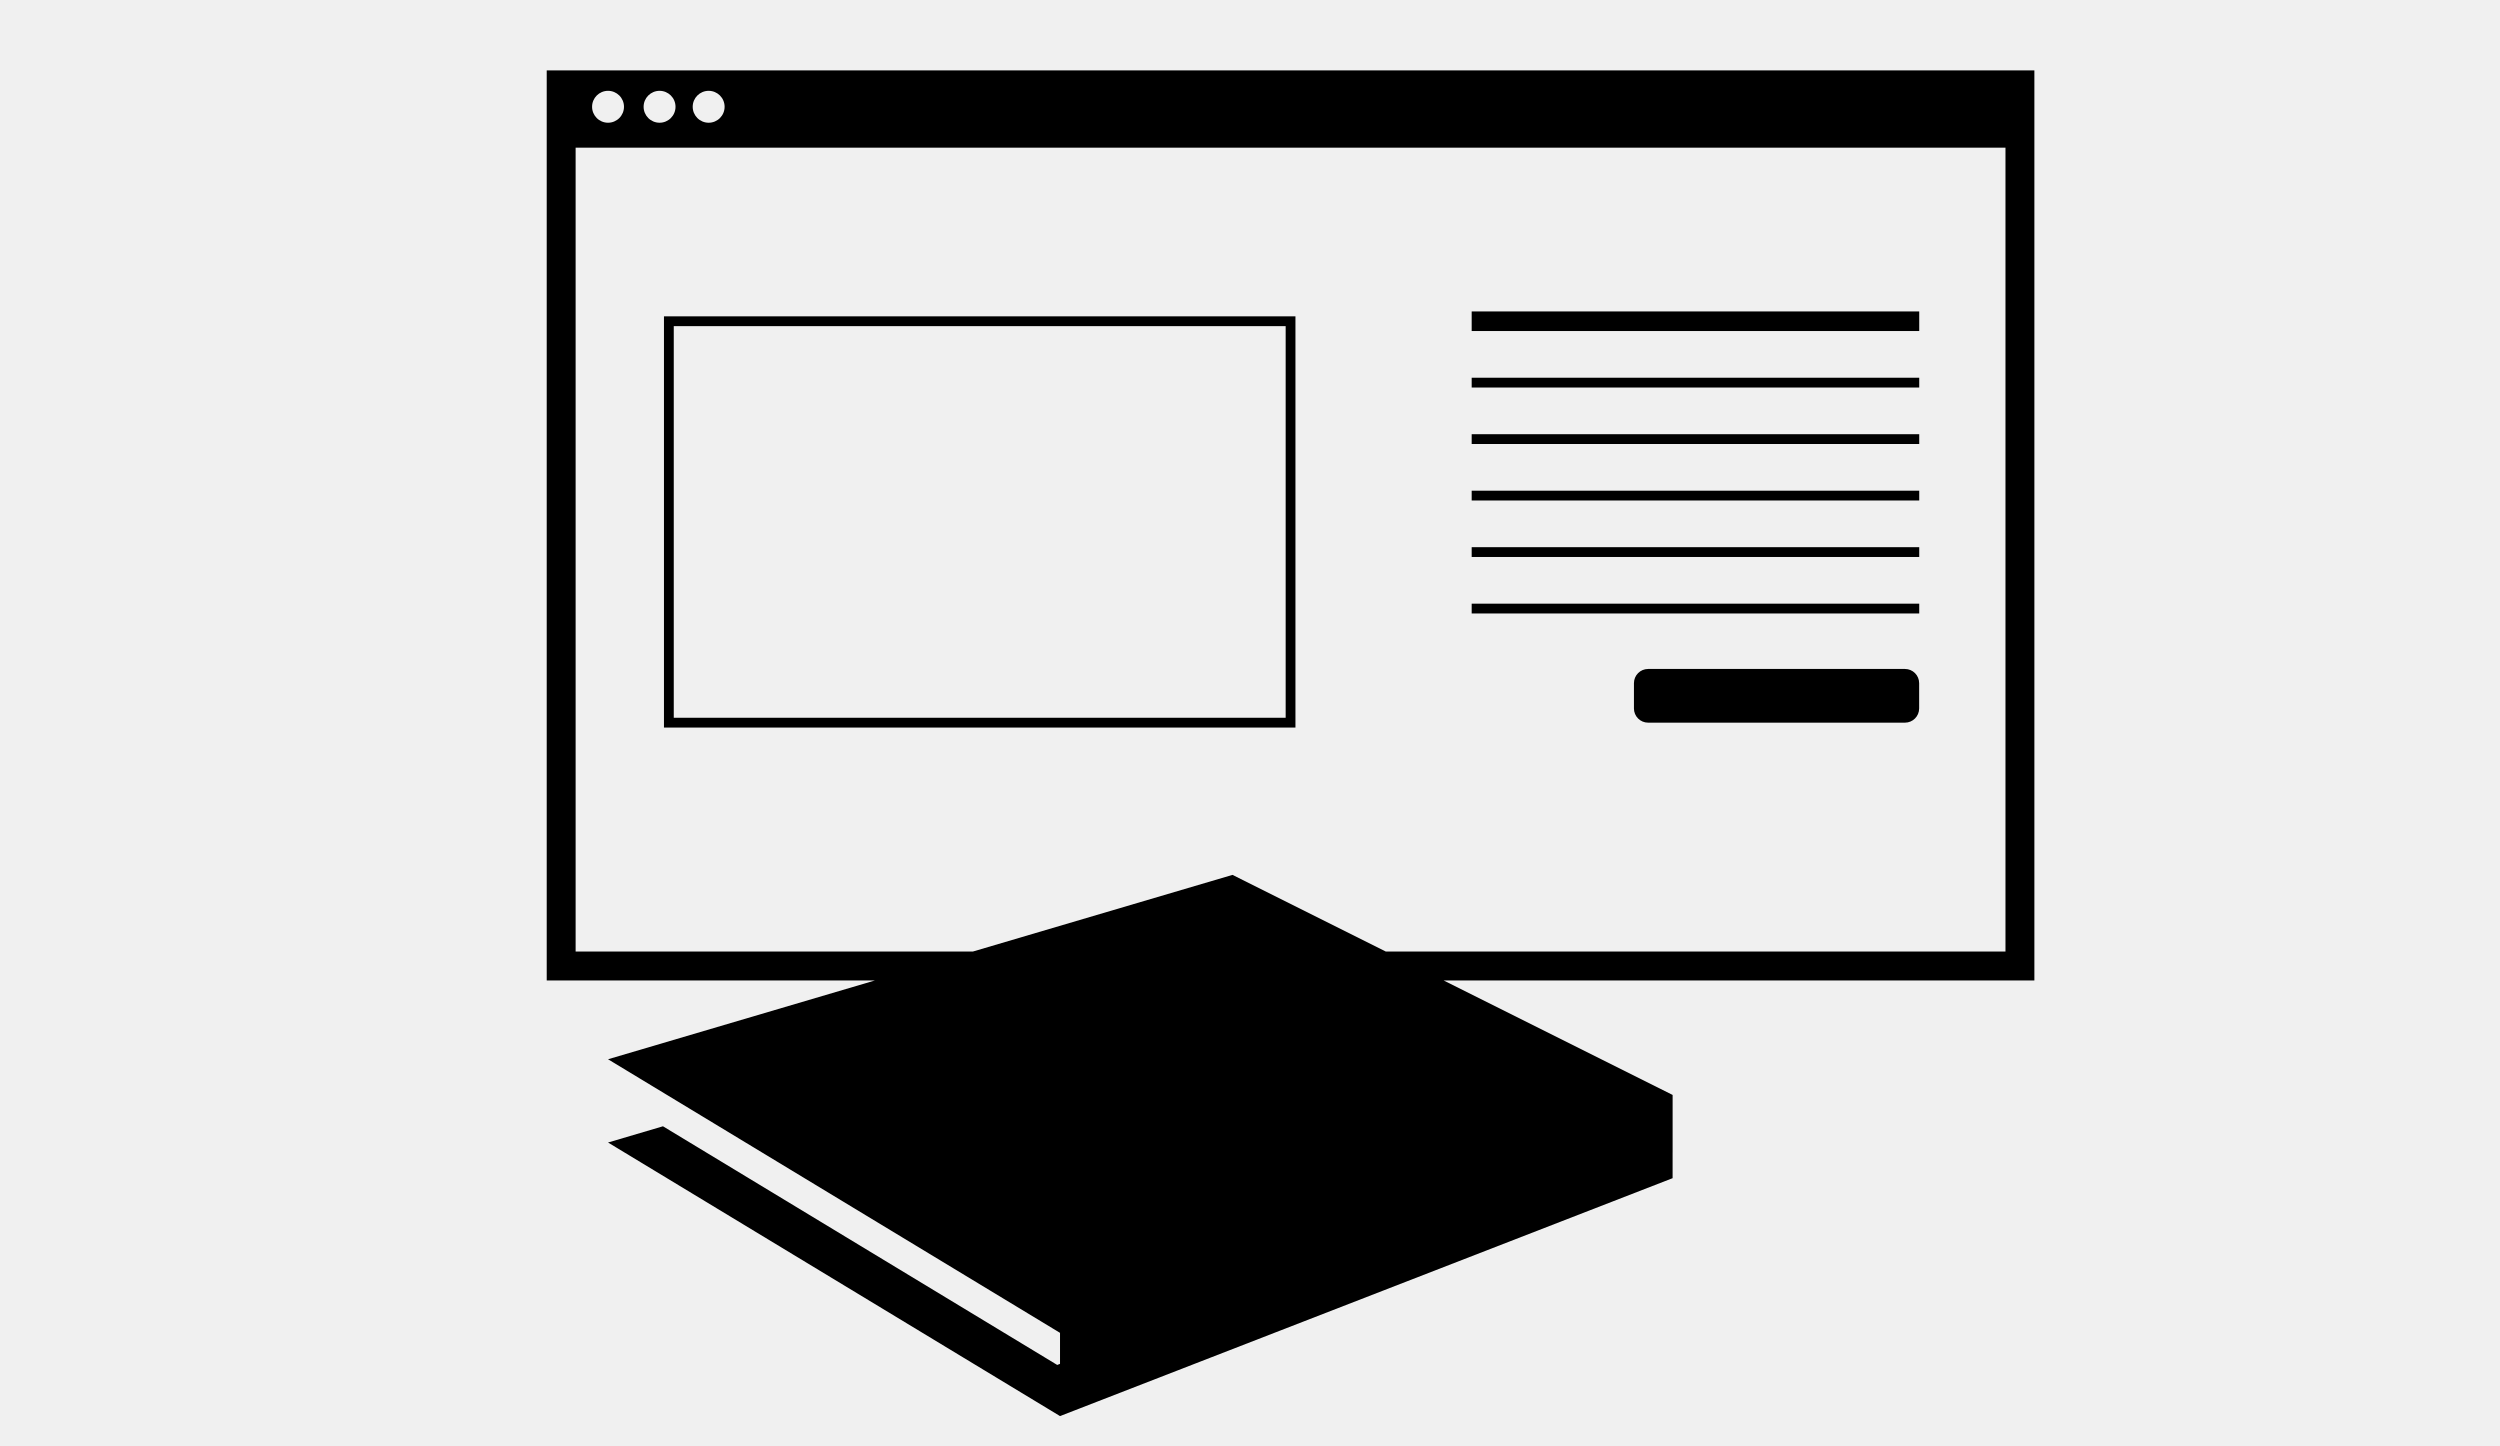
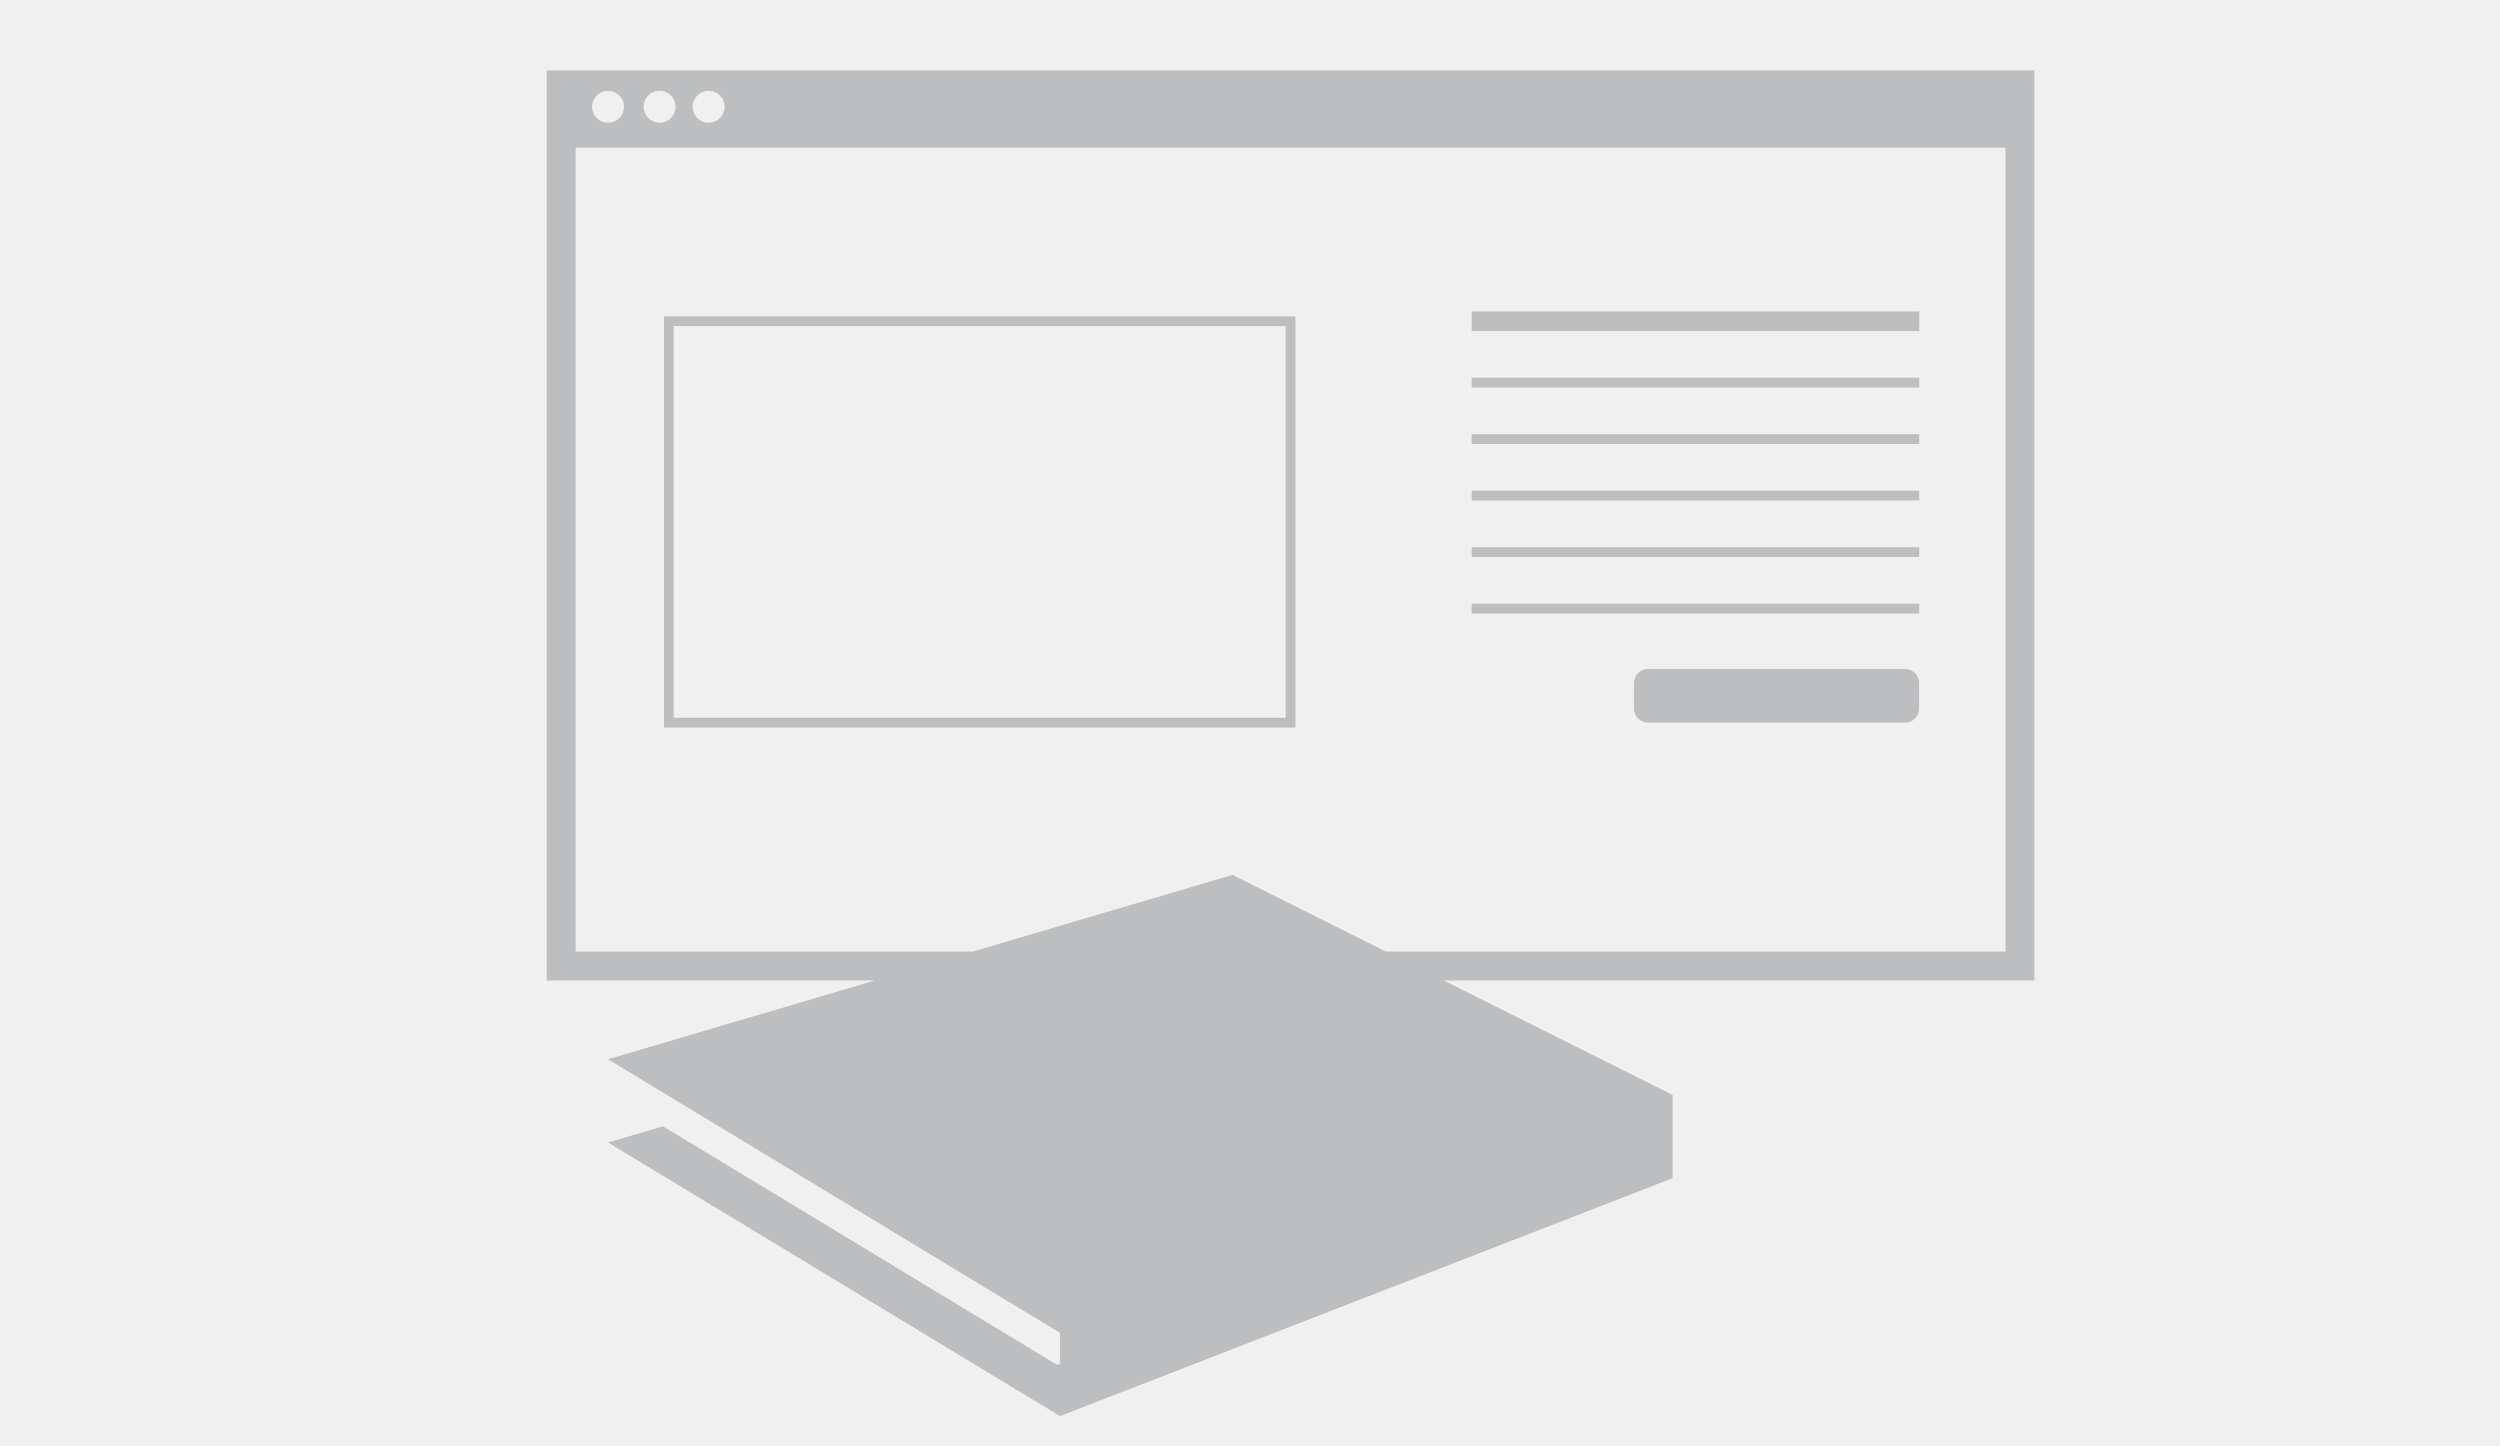
- <svg xmlns="http://www.w3.org/2000/svg" xmlns:xlink="http://www.w3.org/1999/xlink" version="1.1" id="Layer_1" x="0px" y="0px" width="173px" height="100px" viewBox="0 0 173 100" enable-background="new 0 0 173 100" xml:space="preserve">
+ <svg xmlns="http://www.w3.org/2000/svg" version="1.1" id="Layer_1" x="0px" y="0px" width="173px" height="100px" viewBox="0 0 173 100" enable-background="new 0 0 173 100" xml:space="preserve">
  <g>
    <polygon points="61.894,-751.163 110.152,-765.411 144.162,-748.407 96.822,-730.022  " />
    <g>
      <polygon points="59.151,-757.951 110.258,-773.041 146.916,-754.709 96.714,-735.213   " />
      <g>
-         <path fill="#E6E6E6" d="M110.152-771.845l34.01,17.007l-47.34,18.385l-34.929-21.143L110.152-771.845 M110.363-774.237     l-0.844,0.25l-48.261,14.249l-4.853,1.435l4.329,2.62l34.929,21.143l0.939,0.568l1.023-0.397l47.34-18.385l4.699-1.825     l-4.509-2.255l-34.011-17.007L110.363-774.237L110.363-774.237z" />
+         <path fill="#E6E6E6" d="M110.152-771.845l34.01,17.007l-47.34,18.385l-34.929-21.143L110.152-771.845 M110.363-774.237     l-0.844,0.25l-48.262,14.249l-4.853,1.436l4.329,2.62l34.929,21.143l0.938,0.568l1.023-0.397l47.34-18.385l4.699-1.825     l-4.51-2.255l-34.01-17.007L110.363-774.237L110.363-774.237z" />
      </g>
    </g>
    <polygon points="96.822,-736.454 96.822,-730.022 144.162,-748.407 144.162,-754.838  " />
  </g>
  <g>
    <g>
      <path d="M-399.042-607.705c0,1.094-0.887,1.98-1.98,1.98l0,0c-1.094,0-1.98-0.887-1.98-1.98v-25.676c0-1.094,0.887-1.98,1.98-1.98    l0,0c1.094,0,1.98,0.887,1.98,1.98V-607.705z" />
    </g>
    <g>
      <path d="M-393.468-605.382c0,1.094-0.887,1.979-1.98,1.979l0,0c-1.094,0-1.979-0.887-1.979-1.979v-25.676    c0-1.094,0.885-1.98,1.979-1.98l0,0c1.094,0,1.98,0.887,1.98,1.98V-605.382z" />
    </g>
    <g>
      <path d="M-387.893-602.207c0,1.094-0.887,1.98-1.98,1.98l0,0c-1.095,0-1.979-0.887-1.979-1.98v-23.002    c0-1.094,0.885-1.98,1.979-1.98l0,0c1.094,0,1.98,0.887,1.98,1.98V-602.207z" />
    </g>
    <g>
      <path d="M-404.619-604.973c0,1.094-0.887,1.98-1.98,1.98l0,0c-1.094,0-1.98-0.887-1.98-1.98v-25.675c0-1.094,0.887-1.98,1.98-1.98    l0,0c1.094,0,1.98,0.887,1.98,1.98V-604.973z" />
    </g>
    <path d="M-409.707-613.394c0,4.259,0,7.58,0,8.143s1.127,0.678,1.127,0.104s0-9.896,0-9.896s9.433-0.794,13.012-0.001   c3.58,0.793,7.676,3.48,7.676,3.48s1.35,14.444-3.221,18.625c-4.57,4.18-12.744,3.045-15.732,1.686   c-1.854-0.843-7.58-6.437-7.58-10.186s0-8.729,0-13.031C-414.425-618.772-409.707-617.652-409.707-613.394z" />
  </g>
  <g>
    <g>
      <g>
-         <defs>
-           <rect id="SVGID_1_" x="-357.128" y="-770.058" width="64.497" height="64.426" />
-         </defs>
-         <clipPath id="SVGID_2_">
-           <use xlink:href="#SVGID_1_" overflow="visible" />
-         </clipPath>
-       </g>
-     </g>
-   </g>
-   <g>
-     <g>
-       <g>
-         <path d="M-363.205-597.921c-2.844,0-5.943-1.618-6.457-5.234l-0.07-0.495l2.154-0.307l0.07,0.495     c0.353,2.483,2.543,3.364,4.311,3.364c0.271,0,0.543-0.02,0.812-0.058c1.184-0.168,2.284-0.67,3.018-1.378     c0.839-0.811,1.179-1.821,1.011-3.005c-0.373-2.625-1.674-3.463-4.103-4.167c-0.26-0.076-0.529-0.151-0.804-0.229     c-2.707-0.751-6.798-1.888-7.344-5.727c-0.223-1.569,0.267-3.006,1.415-4.154c0.982-0.981,2.403-1.666,3.899-1.878     c0.355-0.05,0.714-0.076,1.067-0.076c1.273,0,2.474,0.328,3.47,0.947c1.501,0.938,2.441,2.458,2.718,4.402l0.07,0.495     l-2.154,0.306l-0.07-0.495c-0.182-1.286-0.775-2.273-1.714-2.861c-0.65-0.404-1.451-0.618-2.316-0.618     c-0.251,0-0.506,0.018-0.764,0.055c-1.022,0.145-1.974,0.577-2.611,1.187c-0.479,0.457-1.017,1.243-0.854,2.386     c0.345,2.432,3.104,3.197,5.771,3.938c0,0,0.61,0.168,0.83,0.233c2.601,0.753,5.087,1.996,5.648,5.949     c0.549,3.866-2.541,6.37-5.878,6.845C-362.45-597.948-362.829-597.921-363.205-597.921z" />
+         <path d="M-363.205-597.921c-2.844,0-5.943-1.618-6.457-5.234l-0.07-0.495l2.154-0.307l0.07,0.495     c0.353,2.483,2.543,3.364,4.311,3.364c0.271,0,0.543-0.02,0.812-0.058c1.184-0.168,2.284-0.67,3.018-1.378     c0.839-0.811,1.179-1.821,1.011-3.005c-0.373-2.625-1.674-3.463-4.103-4.167c-0.26-0.076-0.529-0.151-0.804-0.229     c-2.707-0.751-6.798-1.888-7.344-5.727c-0.223-1.569,0.267-3.006,1.415-4.154c0.982-0.981,2.403-1.666,3.899-1.878     c0.355-0.05,0.714-0.076,1.067-0.076c1.273,0,2.474,0.328,3.47,0.947c1.501,0.938,2.441,2.458,2.718,4.402l0.07,0.495     l-2.154,0.306l-0.07-0.495c-0.182-1.286-0.775-2.272-1.714-2.861c-0.65-0.404-1.451-0.618-2.316-0.618     c-0.251,0-0.506,0.018-0.764,0.055c-1.022,0.145-1.974,0.577-2.611,1.187c-0.479,0.457-1.017,1.243-0.854,2.386     c0.345,2.432,3.104,3.197,5.771,3.938c0,0,0.61,0.168,0.83,0.233c2.601,0.753,5.087,1.996,5.648,5.949     c0.549,3.866-2.541,6.37-5.878,6.845C-362.45-597.948-362.829-597.921-363.205-597.921z" />
        <path fill="#FFFFFF" d="M-364.224-620.269c1.172,0,2.284,0.299,3.206,0.872c1.373,0.855,2.232,2.256,2.487,4.048l-1.164,0.165     c-0.204-1.438-0.877-2.549-1.945-3.215c-0.733-0.456-1.628-0.694-2.581-0.694c-0.274,0-0.553,0.02-0.834,0.06     c-2.182,0.31-4.218,1.83-3.89,4.138c0.391,2.754,3.441,3.603,6.132,4.35c0.282,0.078,0.558,0.153,0.822,0.231     c2.822,0.817,4.803,2.073,5.295,5.54c0.503,3.542-2.363,5.84-5.453,6.279c-0.35,0.05-0.704,0.074-1.056,0.074     c-2.768,0-5.497-1.536-5.961-4.805l1.164-0.166c0.367,2.582,2.565,3.794,4.806,3.794c0.295,0,0.59-0.021,0.882-0.062     c2.435-0.345,4.867-2.042,4.454-4.948c-0.409-2.88-1.883-3.83-4.458-4.577c-0.261-0.076-0.532-0.152-0.809-0.229     c-2.736-0.76-6.483-1.801-6.982-5.315c-0.431-3.039,2.197-5.085,4.889-5.467C-364.885-620.246-364.552-620.269-364.224-620.269      M-364.224-621.269c-0.376,0-0.758,0.027-1.137,0.081c-1.601,0.228-3.125,0.963-4.183,2.02c-1.246,1.245-1.799,2.871-1.557,4.578     c0.592,4.163,4.873,5.352,7.705,6.139c0.273,0.075,0.54,0.15,0.797,0.226c2.319,0.673,3.41,1.375,3.748,3.758     c0.145,1.016-0.146,1.882-0.864,2.574c-0.66,0.637-1.659,1.09-2.74,1.243c-0.246,0.035-0.495,0.053-0.742,0.053     c-1.643,0-3.509-0.771-3.816-2.935l-0.141-0.99l-0.99,0.141l-1.164,0.166l-0.99,0.142l0.141,0.989     c0.556,3.913,3.892,5.664,6.952,5.664c0.398,0,0.801-0.028,1.197-0.084c3.583-0.51,6.898-3.219,6.303-7.41     c-0.602-4.234-3.243-5.56-6.007-6.36c-0.218-0.063-0.448-0.128-0.683-0.192l-0.15-0.042c-2.992-0.83-5.132-1.569-5.409-3.526     c-0.106-0.749,0.13-1.406,0.704-1.954c0.564-0.538,1.416-0.922,2.336-1.053c0.232-0.033,0.465-0.05,0.693-0.05     c0.771,0,1.481,0.188,2.052,0.543c0.809,0.505,1.322,1.372,1.483,2.507l0.14,0.99l0.99-0.141l1.164-0.165l0.991-0.141     l-0.141-0.99c-0.298-2.095-1.317-3.739-2.948-4.756C-361.565-620.916-362.856-621.269-364.224-621.269L-364.224-621.269z" />
      </g>
    </g>
    <g>
      <g>
-         <rect x="-364.772" y="-622.743" transform="matrix(-0.9901 0.1405 -0.1405 -0.9901 -809.3917 -1161.46)" width="2.175" height="26.865" />
+         <rect x="-364.787" y="-622.713" transform="matrix(0.9901 -0.1403 0.1403 0.9901 81.879 -57.0489)" width="2.175" height="26.866" />
        <path fill="#FFFFFF" d="M-364.921-622.196l3.637,25.605l-1.164,0.165l-3.637-25.605L-364.921-622.196 M-364.072-623.327     l-0.99,0.141l-1.164,0.165l-0.99,0.141l0.141,0.99l3.637,25.605l0.141,0.99l0.99-0.141l1.164-0.165l0.99-0.141l-0.141-0.99     l-3.637-25.605L-364.072-623.327L-364.072-623.327z" />
      </g>
    </g>
  </g>
  <g>
-     <path d="M-340.739-595.915v-1.976c-0.004,0-0.009,0-0.013,0v1.975h-2.175v-2.231c-2.923-0.755-4.787-3.038-4.786-5.913v-0.5h2.176   v0.5c0,1.69,0.963,3.012,2.611,3.633l0.002-9.565c-1.838-0.987-4.103-2.625-4.103-5.591c0.001-2.331,1.599-4.236,4.105-4.944   v-2.251h2.175v1.978c0.004,0,0.009,0,0.013,0.001v-1.979h2.175v2.374c0.776,0.26,1.452,0.629,2.012,1.099   c1.355,1.138,2.071,2.777,2.071,4.741v0.5h-2.176v-0.5c0.001-1.298-0.447-2.361-1.294-3.073c-0.185-0.155-0.39-0.294-0.613-0.416   l-0.002,7.69c2.33,1.104,4.414,2.708,4.413,6.526c0,2.661-1.682,4.775-4.416,5.599v2.322L-340.739-595.915L-340.739-595.915z    M-340.751-600.067c0.004,0,0.009,0,0.013,0l0.002-8.886c-0.004-0.002-0.008-0.004-0.012-0.005L-340.751-600.067z    M-338.563-600.544c0.958-0.427,2.239-1.36,2.24-3.291c0.001-2.181-0.78-3.215-2.238-4.068L-338.563-600.544z M-340.736-611.333   l0.002-7.29c-0.004,0-0.009,0-0.013-0.001l-0.002,7.285C-340.744-611.337-340.74-611.335-340.736-611.333z M-342.921-618.231   c-1.219,0.516-1.928,1.473-1.928,2.65c0,1.193,0.6,2.16,1.927,3.064L-342.921-618.231z" />
+     <path d="M-340.739-595.915v-1.976c-0.004,0-0.009,0-0.013,0v1.975h-2.175v-2.231c-2.923-0.755-4.787-3.038-4.786-5.913v-0.5h2.176   v0.5c0,1.69,0.963,3.012,2.611,3.633l0.002-9.565c-1.838-0.987-4.103-2.625-4.103-5.591c0.001-2.331,1.599-4.236,4.105-4.944   v-2.251h2.175v1.979c0.004,0,0.009,0,0.013,0.001v-1.979h2.175v2.374c0.776,0.26,1.452,0.629,2.012,1.1   c1.355,1.138,2.071,2.776,2.071,4.741v0.5h-2.176v-0.5c0.001-1.298-0.447-2.361-1.294-3.073c-0.185-0.155-0.39-0.294-0.613-0.416   l-0.002,7.689c2.33,1.104,4.414,2.708,4.413,6.526c0,2.661-1.682,4.775-4.416,5.599v2.322L-340.739-595.915L-340.739-595.915z    M-340.751-600.067c0.004,0,0.009,0,0.013,0l0.002-8.886c-0.004-0.002-0.008-0.004-0.012-0.005L-340.751-600.067z    M-338.563-600.544c0.958-0.427,2.239-1.36,2.24-3.291c0.001-2.181-0.78-3.215-2.238-4.068L-338.563-600.544z M-340.736-611.333   l0.002-7.29c-0.004,0-0.009,0-0.013-0.001l-0.002,7.285C-340.744-611.337-340.74-611.335-340.736-611.333z M-342.921-618.231   c-1.219,0.516-1.928,1.473-1.928,2.65c0,1.193,0.6,2.16,1.927,3.064L-342.921-618.231z" />
    <path fill="#FFFFFF" d="M-340.233-622.277h1.175v2.243c0.819,0.23,1.572,0.594,2.19,1.113c1.239,1.041,1.892,2.548,1.892,4.358   h-1.176c0.001-1.452-0.509-2.647-1.473-3.457c-0.412-0.345-0.899-0.612-1.435-0.799l-0.002,8.777   c2.651,1.203,4.414,2.727,4.413,6.207c0,2.855-2.016,4.62-4.416,5.218v2.203h-1.175v-2.007c-0.23,0.021-0.461,0.034-0.692,0.034   c-0.107,0-0.213-0.008-0.32-0.013v1.985h-1.175v-2.129c-2.561-0.523-4.787-2.393-4.786-5.516h1.176   c-0.001,2.365,1.649,3.823,3.611,4.311l0.002-10.544c-2.099-1.084-4.103-2.626-4.103-5.289c0.001-2.502,1.922-4.064,4.105-4.555   v-2.14h1.175v1.984c0.11-0.005,0.221-0.012,0.331-0.012c0.232,0,0.456,0.033,0.682,0.055L-340.233-622.277 M-340.236-610.562   l0.002-8.514c-0.225-0.026-0.449-0.053-0.682-0.053c-0.111,0-0.22,0.017-0.331,0.023l-0.002,8.086   C-340.912-610.862-340.573-610.71-340.236-610.562 M-342.423-611.621l0.001-7.307c-1.609,0.429-2.928,1.556-2.928,3.347   C-345.351-613.719-344.05-612.537-342.423-611.621 M-340.931-599.564c0.23,0,0.461-0.016,0.692-0.039l0.002-9.677   c-0.042-0.019-0.083-0.037-0.125-0.056c-0.286-0.125-0.584-0.256-0.887-0.393l-0.002,10.153   C-341.145-599.571-341.038-599.564-340.931-599.564 M-339.063-599.829c1.768-0.519,3.239-1.818,3.24-4.007   c0.001-2.685-1.141-3.868-3.238-4.901L-339.063-599.829 M-341.232-623.278L-341.232-623.278l-0.013,0.001h-1.175h-1v1v1.382   c-2.518,0.848-4.104,2.865-4.105,5.312c0,3.088,2.203,4.824,4.103,5.887l-0.002,8.464c-0.79-0.475-1.612-1.329-1.611-2.827v-1h-1   h-1.176h-1v1c-0.001,2.989,1.851,5.385,4.786,6.292v1.353v1h1h1.175h1h0.013h1.175h1v-1v-1.459c2.744-0.96,4.416-3.187,4.416-5.962   c0.001-3.934-2.143-5.707-4.413-6.838l0.001-6.388c0.596,0.608,0.908,1.466,0.908,2.497v1h1h1.176h1v-1   c0-2.116-0.778-3.888-2.249-5.124c-0.524-0.44-1.139-0.797-1.833-1.067v-1.522v-1h-1h-1.175L-341.232-623.278L-341.232-623.278z    M-343.422-613.559c-0.634-0.617-0.928-1.271-0.927-2.022c0-0.859,0.428-1.426,0.928-1.796L-343.422-613.559L-343.422-613.559z    M-338.063-601.393l0.001-5.56c0.823,0.688,1.239,1.578,1.238,3.117C-336.824-602.624-337.4-601.865-338.063-601.393   L-338.063-601.393z" />
  </g>
  <ellipse stroke="#E6E6E6" stroke-width="2" stroke-miterlimit="10" cx="-10.491" cy="-704.816" rx="26.75" ry="15.25" />
  <g>
-     <path d="M89.646,50.347H45.946V21.891h43.699V50.347z M46.624,49.669h42.344v-27.1H46.624V49.669z" />
+     <path fill="#BCBEC0" d="M89.646,50.347H45.946V21.891h43.699v28.456H89.646z M46.624,49.669h42.344v-27.1H46.624V49.669z" />
  </g>
  <g>
-     <rect x="101.84" y="21.552" width="30.971" height="1.355" />
+     <rect x="101.84" y="21.552" fill="#BCBEC0" width="30.971" height="1.355" />
  </g>
  <g>
-     <rect x="101.84" y="26.139" width="30.971" height="0.678" />
+     <rect x="101.84" y="26.139" fill="#BCBEC0" width="30.971" height="0.678" />
  </g>
  <g>
-     <rect x="101.84" y="30.047" width="30.971" height="0.678" />
+     <rect x="101.84" y="30.047" fill="#BCBEC0" width="30.971" height="0.678" />
  </g>
  <g>
-     <rect x="101.84" y="33.956" width="30.971" height="0.678" />
+     <rect x="101.84" y="33.956" fill="#BCBEC0" width="30.971" height="0.678" />
  </g>
  <g>
-     <rect x="101.84" y="37.865" width="30.971" height="0.678" />
+     <rect x="101.84" y="37.865" fill="#BCBEC0" width="30.971" height="0.678" />
  </g>
  <g>
-     <rect x="101.84" y="41.774" width="30.971" height="0.678" />
+     <rect x="101.84" y="41.774" fill="#BCBEC0" width="30.971" height="0.678" />
  </g>
  <g>
-     <path d="M113.068,49.024c0,0.543,0.438,0.984,0.981,0.984h17.774c0.543,0,0.982-0.441,0.982-0.984v-1.749   c0-0.543-0.439-0.983-0.982-0.983H114.05c-0.543,0-0.981,0.44-0.981,0.983V49.024z" />
+     <path fill="#BCBEC0" d="M113.068,49.024c0,0.543,0.438,0.984,0.98,0.984h17.774c0.543,0,0.981-0.441,0.981-0.984v-1.749   c0-0.543-0.438-0.983-0.981-0.983H114.05c-0.543,0-0.981,0.44-0.981,0.983V49.024L113.068,49.024z" />
  </g>
  <g>
    <polygon points="-212.531,-721.962 -169.318,-734.72 -138.863,-719.494 -181.253,-703.031  " />
    <g>
      <polygon points="-214.987,-728.041 -169.223,-741.552 -136.397,-725.138 -181.35,-707.681   " />
      <g>
        <path fill="#E6E6E6" d="M-169.318-740.482l30.455,15.229l-42.391,16.463l-31.277-18.932L-169.318-740.482 M-169.128-742.623     l-0.756,0.223l-43.213,12.76l-4.345,1.283l3.875,2.346l31.277,18.932l0.843,0.51l0.917-0.357l42.391-16.463l4.209-1.633     l-4.038-2.02l-30.455-15.229L-169.128-742.623L-169.128-742.623z" />
      </g>
    </g>
    <polygon points="-181.253,-708.791 -181.253,-703.031 -138.863,-719.494 -138.863,-725.253  " />
  </g>
  <g>
    <polygon points="-212.531,-731.953 -169.318,-744.71 -138.863,-729.484 -181.253,-713.021  " />
    <g>
      <polygon points="-214.987,-738.031 -169.223,-751.542 -136.397,-735.128 -181.35,-717.671   " />
      <g>
-         <path fill="#E6E6E6" d="M-169.318-750.472l30.455,15.229l-42.391,16.463l-31.277-18.932L-169.318-750.472 M-169.128-752.613     l-0.756,0.225l-43.213,12.76l-4.345,1.283l3.875,2.346l31.277,18.932l0.843,0.51l0.917-0.357l42.391-16.463l4.209-1.633     l-4.038-2.021l-30.455-15.229L-169.128-752.613L-169.128-752.613z" />
+         <path fill="#E6E6E6" d="M-169.318-750.472l30.455,15.229l-42.391,16.463l-31.277-18.932L-169.318-750.472 M-169.128-752.613     l-0.756,0.226l-43.213,12.76l-4.345,1.283l3.875,2.346l31.277,18.932l0.843,0.51l0.917-0.357l42.391-16.463l4.209-1.633     l-4.038-2.021l-30.455-15.229L-169.128-752.613L-169.128-752.613z" />
      </g>
    </g>
    <polygon points="-181.253,-718.781 -181.253,-713.021 -138.863,-729.484 -138.863,-735.244  " />
  </g>
  <g>
    <polygon points="-212.531,-742.853 -169.318,-755.611 -138.863,-740.384 -181.253,-723.921  " />
    <g>
      <polygon points="-214.987,-748.931 -169.223,-762.443 -136.397,-746.029 -181.35,-728.572   " />
      <g>
-         <path fill="#E6E6E6" d="M-169.318-761.373l30.455,15.229l-42.391,16.463l-31.277-18.934L-169.318-761.373 M-169.128-763.513     l-0.756,0.223l-43.213,12.76l-4.345,1.283l3.875,2.346l31.277,18.932l0.843,0.51l0.917-0.357l42.391-16.463l4.209-1.633     l-4.038-2.02l-30.455-15.229L-169.128-763.513L-169.128-763.513z" />
+         <path fill="#E6E6E6" d="M-169.318-761.373l30.455,15.229l-42.391,16.463l-31.277-18.935L-169.318-761.373 M-169.128-763.513     l-0.756,0.223l-43.213,12.76l-4.345,1.283l3.875,2.346l31.277,18.932l0.843,0.51l0.917-0.357l42.391-16.463l4.209-1.633     l-4.038-2.02l-30.455-15.229L-169.128-763.513L-169.128-763.513z" />
      </g>
    </g>
    <polygon points="-181.253,-729.681 -181.253,-723.921 -138.863,-740.384 -138.863,-746.144  " />
  </g>
  <polygon points="186.402,-728.521 229.616,-741.279 260.07,-726.052 217.682,-709.589 " />
  <g>
    <polygon points="183.947,-734.599 229.711,-748.111 262.537,-731.698 217.584,-714.24  " />
    <g>
-       <path fill="#E6E6E6" d="M229.616-747.041l30.454,15.228L217.68-715.35l-31.277-18.932L229.616-747.041 M229.807-749.182    l-0.757,0.224L185.837-736.2l-4.346,1.283l3.877,2.346l31.276,18.934l0.842,0.51l0.918-0.356l42.391-16.463l4.209-1.634    l-4.038-2.02l-30.454-15.228L229.807-749.182L229.807-749.182z" />
+       <path fill="#E6E6E6" d="M229.616-747.041l30.454,15.228L217.68-715.35l-31.277-18.932L229.616-747.041 M229.807-749.182    l-0.757,0.224L185.837-736.2l-4.346,1.283l3.877,2.346l31.276,18.935l0.842,0.51l0.918-0.356l42.391-16.463l4.209-1.634    l-4.038-2.02l-30.454-15.228L229.807-749.182L229.807-749.182z" />
    </g>
  </g>
  <polygon points="217.682,-715.35 217.682,-709.589 260.07,-726.052 260.07,-731.813 " />
  <polygon points="186.402,-740.771 229.616,-753.529 260.07,-738.302 217.682,-721.839 " />
  <g>
    <polygon points="183.947,-746.849 229.711,-760.361 262.537,-743.948 217.584,-726.49  " />
    <g>
-       <path fill="#E6E6E6" d="M229.616-759.291l30.454,15.228L217.682-727.6l-31.277-18.932L229.616-759.291 M229.807-761.432    l-0.757,0.224l-43.213,12.759l-4.346,1.283l3.877,2.346l31.276,18.934l0.842,0.51l0.918-0.356l42.391-16.463l4.209-1.634    l-4.038-2.02l-30.454-15.228L229.807-761.432L229.807-761.432z" />
+       <path fill="#E6E6E6" d="M229.616-759.291l30.454,15.228L217.682-727.6l-31.277-18.932L229.616-759.291 M229.807-761.432    l-0.757,0.224l-43.213,12.759l-4.346,1.283l3.877,2.346l31.276,18.935l0.842,0.51l0.918-0.356l42.391-16.463l4.209-1.634    l-4.038-2.02l-30.454-15.228L229.807-761.432L229.807-761.432z" />
    </g>
  </g>
  <polygon points="217.682,-727.6 217.682,-721.839 260.07,-738.302 260.07,-744.063 " />
  <polygon points="185.902,-754.021 229.116,-766.779 259.57,-751.552 217.182,-735.089 " />
  <g>
    <polygon points="183.447,-760.099 229.211,-773.611 262.037,-757.198 217.084,-739.74  " />
    <g>
-       <path fill="#E6E6E6" d="M229.116-772.541l30.454,15.228L217.18-740.85l-31.277-18.932L229.116-772.541 M229.307-774.682    l-0.757,0.224L185.337-761.7l-4.346,1.283l3.877,2.346l31.276,18.934l0.842,0.51l0.918-0.356l42.391-16.463l4.209-1.634    l-4.038-2.02l-30.454-15.228L229.307-774.682L229.307-774.682z" />
+       <path fill="#E6E6E6" d="M229.116-772.541l30.454,15.228L217.18-740.85l-31.277-18.932L229.116-772.541 M229.307-774.682    l-0.757,0.224L185.337-761.7l-4.346,1.283l3.877,2.346l31.276,18.935l0.842,0.51l0.918-0.356l42.391-16.463l4.209-1.634    l-4.038-2.02l-30.454-15.228L229.307-774.682L229.307-774.682z" />
    </g>
  </g>
  <polygon points="217.182,-740.85 217.182,-735.089 259.57,-751.552 259.57,-757.313 " />
  <g>
-     <path d="M223.486-785.47c-3.536-0.141-7.525-2.002-8.588-6.875l-0.154-0.707l3.074-0.672l0.154,0.707   c0.521,2.389,2.288,3.958,4.812,4.326l-2.951-13.515c-2.901-0.827-6.608-2.442-7.526-6.631c-0.717-3.294,0.952-6.48,4.273-8.255   l-0.694-3.18l3.073-0.673l0.607,2.793c0.006-0.001,0.014-0.002,0.02-0.003l-0.611-2.793l3.075-0.672l0.731,3.354   c1.173,0.127,2.24,0.438,3.181,0.93c2.269,1.192,3.786,3.288,4.394,6.061l0.154,0.708l-3.074,0.668l-0.152-0.705   c-0.402-1.836-1.363-3.199-2.779-3.942c-0.312-0.162-0.645-0.295-0.996-0.398l2.374,10.868c3.634,0.84,7.074,2.463,8.253,7.857   c0.82,3.758-0.9,7.266-4.509,9.272l0.715,3.282l-3.071,0.671l-0.609-2.791c-0.006,0.001-0.012,0.003-0.018,0.004l0.609,2.792   l-3.073,0.671L223.486-785.47z M225.967-788.855c0.006-0.001,0.014-0.003,0.02-0.005l-2.742-12.556   c-0.008-0.001-0.014-0.002-0.021-0.004L225.967-788.855z M228.911-790.206c1.221-0.9,2.741-2.614,2.147-5.342   c-0.676-3.081-2.099-4.301-4.42-5.056L228.911-790.206z M222.509-804.778l-2.251-10.302c-0.006,0.001-0.013,0.002-0.02,0.003   l2.248,10.293C222.494-804.781,222.501-804.779,222.509-804.778z M217.289-813.849c-1.564,1.106-2.271,2.678-1.907,4.341   c0.368,1.685,1.517,2.865,3.671,3.735L217.289-813.849z" />
-     <path fill="#FFFFFF" d="M221.497-820.758l0.69,3.169c1.229,0.071,2.405,0.355,3.438,0.895c2.07,1.089,3.462,3.017,4.021,5.574   l-1.66,0.361c-0.449-2.051-1.538-3.582-3.149-4.428c-0.688-0.359-1.462-0.587-2.274-0.686l2.709,12.401   c4.117,0.881,7.08,2.489,8.154,7.406c0.881,4.035-1.423,7.15-4.627,8.736l0.68,3.113l-1.66,0.362l-0.619-2.835   c-0.319,0.1-0.643,0.19-0.969,0.262c-0.148,0.032-0.304,0.056-0.455,0.081l0.613,2.806l-1.66,0.362l-0.658-3.008   c-0.049,0-0.098,0.001-0.146,0.001c-3.729,0-7.368-1.958-8.317-6.315l1.66-0.363c0.729,3.343,3.512,4.894,6.435,4.975   l-3.253-14.897c-3.303-0.885-6.61-2.444-7.434-6.205c-0.771-3.536,1.461-6.337,4.394-7.705l-0.66-3.023l1.66-0.363l0.61,2.804   c0.153-0.042,0.31-0.086,0.465-0.12c0.328-0.071,0.652-0.095,0.979-0.133l-0.626-2.863L221.497-820.758 M223.453-803.842   l-2.628-12.03c-0.326,0.032-0.651,0.062-0.979,0.135c-0.156,0.034-0.307,0.092-0.463,0.135l2.496,11.426   C222.404-804.057,222.93-803.948,223.453-803.842 M220.035-804.663l-2.256-10.326c-2.141,1.104-3.657,3.104-3.104,5.635   C215.25-806.723,217.453-805.455,220.035-804.663 M225.412-788.006c0.152-0.025,0.306-0.049,0.456-0.082   c0.325-0.071,0.646-0.164,0.967-0.27l-2.987-13.675c-0.062-0.012-0.129-0.022-0.195-0.038c-0.439-0.088-0.902-0.182-1.373-0.282   L225.412-788.006 M228.426-789.04c2.338-1.279,4.014-3.57,3.34-6.662c-0.83-3.793-2.809-5.112-6.09-5.925L228.426-789.04    M222.602-822.48l-1.412,0.31l-1.662,0.363l-0.016,0.003l0,0l-1.414,0.31l-1.66,0.363l-1.412,0.309l0.31,1.413l0.429,1.953   c-3.297,1.975-4.914,5.315-4.16,8.774c0.955,4.362,4.604,6.135,7.616,7.051l2.611,11.959c-1.265-0.427-2.688-1.38-3.149-3.498   l-0.31-1.414l-1.413,0.31l-1.661,0.363l-1.412,0.309l0.31,1.412c0.918,4.208,4.281,7.032,8.705,7.41l0.418,1.913l0.311,1.412   l1.412-0.308l1.66-0.362l1.412-0.309v-0.001l0.018-0.003l1.66-0.362l1.412-0.308l-0.309-1.413l-0.449-2.062   c3.578-2.205,5.252-5.867,4.396-9.787c-1.216-5.559-4.792-7.401-8.35-8.3l-1.973-9.026c1.027,0.674,1.735,1.789,2.057,3.25   l0.311,1.411l1.41-0.307l1.661-0.361l1.415-0.308l-0.311-1.415c-0.653-2.988-2.301-5.251-4.763-6.545   c-0.881-0.46-1.858-0.775-2.921-0.941l-0.469-2.15L222.602-822.48L222.602-822.48z M218.023-807.092   c-1.086-0.676-1.703-1.51-1.937-2.57c-0.267-1.214,0.164-2.148,0.758-2.826L218.023-807.092L218.023-807.092z M229.355-791.56   l-1.717-7.855c1.375,0.717,2.236,1.847,2.713,4.022C230.727-793.681,230.146-792.431,229.355-791.56L229.355-791.56z" />
+     <path d="M223.486-785.47c-3.536-0.141-7.525-2.002-8.588-6.875l-0.154-0.707l3.074-0.672l0.154,0.707   c0.521,2.389,2.287,3.958,4.812,4.326l-2.951-13.515c-2.901-0.827-6.608-2.442-7.526-6.631c-0.717-3.294,0.952-6.48,4.273-8.255   l-0.694-3.18l3.073-0.673l0.607,2.793c0.006-0.001,0.014-0.002,0.02-0.003l-0.611-2.793l3.075-0.672l0.731,3.354   c1.173,0.127,2.24,0.438,3.181,0.93c2.269,1.192,3.786,3.288,4.394,6.061l0.154,0.708l-3.074,0.668l-0.151-0.705   c-0.402-1.836-1.363-3.199-2.779-3.942c-0.312-0.162-0.646-0.295-0.996-0.398l2.374,10.868c3.635,0.84,7.074,2.463,8.253,7.857   c0.82,3.758-0.899,7.266-4.509,9.271l0.715,3.282l-3.07,0.671l-0.609-2.791c-0.006,0.001-0.012,0.003-0.018,0.004l0.608,2.792   l-3.073,0.671L223.486-785.47z M225.967-788.855c0.006-0.001,0.014-0.003,0.02-0.005l-2.741-12.556   c-0.009-0.001-0.015-0.002-0.021-0.004L225.967-788.855z M228.911-790.206c1.221-0.9,2.741-2.614,2.147-5.342   c-0.677-3.081-2.1-4.301-4.42-5.056L228.911-790.206z M222.509-804.778l-2.251-10.302c-0.006,0.001-0.013,0.002-0.02,0.003   l2.248,10.293C222.494-804.781,222.501-804.779,222.509-804.778z M217.289-813.849c-1.564,1.106-2.271,2.678-1.907,4.341   c0.368,1.685,1.517,2.865,3.671,3.735L217.289-813.849z" />
+     <path fill="#FFFFFF" d="M221.497-820.758l0.69,3.169c1.229,0.071,2.404,0.355,3.438,0.895c2.07,1.089,3.462,3.017,4.021,5.574   l-1.66,0.361c-0.449-2.051-1.538-3.582-3.149-4.428c-0.688-0.359-1.462-0.587-2.274-0.686l2.709,12.401   c4.117,0.881,7.08,2.489,8.154,7.406c0.881,4.035-1.423,7.15-4.627,8.736l0.68,3.113l-1.66,0.362l-0.618-2.835   c-0.319,0.1-0.644,0.19-0.97,0.262c-0.147,0.032-0.304,0.056-0.455,0.081l0.613,2.806l-1.66,0.362l-0.658-3.008   c-0.049,0-0.098,0.001-0.146,0.001c-3.729,0-7.368-1.958-8.317-6.315l1.66-0.363c0.729,3.343,3.512,4.894,6.436,4.975   l-3.253-14.897c-3.304-0.885-6.61-2.444-7.435-6.205c-0.771-3.536,1.461-6.337,4.395-7.705l-0.66-3.023l1.66-0.363l0.609,2.804   c0.153-0.042,0.311-0.086,0.465-0.12c0.328-0.071,0.652-0.095,0.979-0.133l-0.626-2.863L221.497-820.758 M223.453-803.842   l-2.628-12.03c-0.326,0.032-0.651,0.062-0.979,0.135c-0.156,0.034-0.307,0.092-0.463,0.135l2.496,11.426   C222.404-804.057,222.93-803.948,223.453-803.842 M220.035-804.663l-2.256-10.326c-2.141,1.104-3.657,3.104-3.104,5.635   C215.25-806.723,217.453-805.455,220.035-804.663 M225.412-788.006c0.152-0.025,0.306-0.049,0.456-0.082   c0.325-0.071,0.646-0.164,0.967-0.27l-2.987-13.675c-0.062-0.012-0.129-0.021-0.195-0.038c-0.438-0.088-0.901-0.182-1.373-0.282   L225.412-788.006 M228.426-789.04c2.338-1.279,4.014-3.57,3.34-6.662c-0.83-3.793-2.809-5.112-6.09-5.925L228.426-789.04    M222.602-822.48l-1.412,0.31l-1.662,0.363l-0.016,0.003l0,0l-1.414,0.31l-1.66,0.363l-1.412,0.309l0.311,1.413l0.43,1.953   c-3.298,1.975-4.914,5.315-4.16,8.774c0.955,4.362,4.604,6.135,7.615,7.051l2.611,11.959c-1.266-0.427-2.688-1.38-3.148-3.498   l-0.311-1.414l-1.413,0.31l-1.661,0.363l-1.412,0.309l0.311,1.412c0.918,4.208,4.281,7.032,8.705,7.41l0.418,1.913l0.311,1.412   l1.412-0.308l1.66-0.362l1.412-0.309v-0.001l0.018-0.003l1.66-0.362l1.412-0.308l-0.309-1.413l-0.449-2.062   c3.578-2.205,5.252-5.867,4.396-9.787c-1.216-5.559-4.792-7.401-8.35-8.3l-1.974-9.026c1.027,0.674,1.735,1.789,2.058,3.25   l0.312,1.411l1.409-0.307l1.661-0.361l1.415-0.308l-0.312-1.415c-0.652-2.988-2.301-5.251-4.763-6.545   c-0.881-0.46-1.858-0.775-2.921-0.941l-0.469-2.15L222.602-822.48L222.602-822.48z M218.023-807.092   c-1.086-0.676-1.703-1.51-1.938-2.57c-0.268-1.214,0.164-2.148,0.758-2.826L218.023-807.092L218.023-807.092z M229.355-791.56   l-1.717-7.855c1.375,0.717,2.235,1.847,2.713,4.022C230.727-793.681,230.146-792.431,229.355-791.56L229.355-791.56z" />
  </g>
  <g>
-     <path d="M99.836-791.469c-3.536-0.141-7.525-2.002-8.588-6.875l-0.154-0.707l3.074-0.672l0.154,0.707   c0.521,2.389,2.289,3.958,4.812,4.326l-2.95-13.515c-2.901-0.827-6.608-2.442-7.525-6.631c-0.719-3.294,0.951-6.48,4.271-8.255   l-0.693-3.18l3.072-0.673l0.608,2.793c0.006-0.001,0.013-0.002,0.019-0.003l-0.609-2.793l3.074-0.672l0.73,3.354   c1.174,0.127,2.24,0.438,3.182,0.93c2.269,1.192,3.785,3.288,4.394,6.061l0.153,0.708l-3.072,0.668l-0.154-0.705   c-0.4-1.836-1.361-3.199-2.777-3.942c-0.312-0.162-0.646-0.295-0.996-0.398l2.373,10.868c3.633,0.84,7.074,2.463,8.254,7.857   c0.82,3.758-0.902,7.266-4.51,9.272l0.715,3.282l-3.071,0.671l-0.61-2.791c-0.006,0.001-0.012,0.003-0.017,0.004l0.61,2.792   l-3.074,0.671L99.836-791.469z M102.316-794.854c0.006-0.001,0.013-0.003,0.019-0.005l-2.743-12.556   c-0.007-0.001-0.013-0.002-0.02-0.004L102.316-794.854z M105.262-796.205c1.221-0.9,2.741-2.614,2.146-5.342   c-0.674-3.081-2.098-4.301-4.42-5.056L105.262-796.205z M98.857-810.777l-2.25-10.302c-0.006,0.001-0.015,0.002-0.021,0.003   l2.249,10.293C98.844-810.78,98.852-810.778,98.857-810.777z M93.639-819.848c-1.562,1.106-2.271,2.678-1.906,4.341   c0.367,1.685,1.518,2.865,3.67,3.735L93.639-819.848z" />
-     <path fill="#FFFFFF" d="M97.848-826.757l0.69,3.169c1.229,0.071,2.405,0.355,3.438,0.895c2.069,1.089,3.461,3.017,4.021,5.574   l-1.661,0.361c-0.449-2.051-1.538-3.582-3.148-4.428c-0.688-0.359-1.463-0.587-2.273-0.686l2.709,12.401   c4.115,0.881,7.079,2.489,8.152,7.406c0.882,4.035-1.422,7.15-4.627,8.736l0.681,3.113l-1.66,0.362l-0.62-2.835   c-0.318,0.1-0.641,0.19-0.967,0.262c-0.148,0.032-0.305,0.056-0.456,0.081l0.612,2.806l-1.659,0.362l-0.658-3.008   c-0.049,0-0.098,0.001-0.146,0.001c-3.729,0-7.369-1.958-8.318-6.315l1.661-0.363c0.729,3.343,3.512,4.894,6.434,4.975   l-3.253-14.897c-3.303-0.885-6.609-2.444-7.434-6.205c-0.771-3.536,1.462-6.337,4.394-7.705l-0.659-3.023l1.659-0.363l0.611,2.804   c0.153-0.042,0.31-0.086,0.465-0.12c0.328-0.071,0.653-0.095,0.979-0.133l-0.627-2.863L97.848-826.757 M99.803-809.841   l-2.628-12.03c-0.325,0.032-0.651,0.062-0.979,0.135c-0.155,0.034-0.307,0.092-0.463,0.135l2.496,11.426   C98.754-810.056,99.279-809.947,99.803-809.841 M96.385-810.662l-2.255-10.326c-2.142,1.104-3.657,3.104-3.104,5.635   C91.6-812.722,93.803-811.454,96.385-810.662 M101.762-794.005c0.152-0.025,0.307-0.049,0.456-0.082   c0.326-0.071,0.646-0.164,0.968-0.27l-2.986-13.675c-0.064-0.012-0.131-0.022-0.195-0.038c-0.439-0.088-0.902-0.182-1.374-0.282   L101.762-794.005 M104.775-795.039c2.336-1.279,4.014-3.57,3.34-6.662c-0.83-3.793-2.809-5.112-6.09-5.925L104.775-795.039    M98.951-828.479l-1.413,0.31l-1.661,0.363l-0.018,0.003l0,0l-1.414,0.31l-1.659,0.363l-1.412,0.309l0.31,1.413l0.426,1.953   c-3.295,1.975-4.911,5.315-4.158,8.774c0.953,4.362,4.604,6.135,7.617,7.051l2.611,11.959c-1.264-0.427-2.688-1.38-3.15-3.498   l-0.309-1.414l-1.414,0.31l-1.66,0.363l-1.412,0.309l0.309,1.412c0.918,4.208,4.282,7.032,8.706,7.41l0.418,1.913l0.312,1.412   l1.412-0.308l1.658-0.362l1.413-0.309v-0.001l0.019-0.003l1.66-0.362l1.41-0.308l-0.308-1.413l-0.449-2.062   c3.578-2.205,5.252-5.867,4.396-9.787c-1.215-5.559-4.791-7.401-8.35-8.3l-1.972-9.026c1.028,0.674,1.735,1.789,2.056,3.25   l0.311,1.411l1.41-0.307l1.662-0.361l1.414-0.308l-0.31-1.415c-0.654-2.988-2.302-5.251-4.763-6.545   c-0.881-0.46-1.858-0.775-2.92-0.941l-0.471-2.15L98.951-828.479L98.951-828.479z M94.374-813.091   c-1.086-0.676-1.704-1.51-1.937-2.57c-0.267-1.214,0.164-2.148,0.758-2.826L94.374-813.091L94.374-813.091z M105.705-797.559   l-1.717-7.855c1.375,0.717,2.238,1.847,2.714,4.022C107.075-799.68,106.496-798.43,105.705-797.559L105.705-797.559z" />
+     <path d="M99.836-791.469c-3.536-0.141-7.525-2.002-8.588-6.875l-0.154-0.707l3.074-0.672l0.154,0.707   c0.521,2.389,2.289,3.958,4.812,4.326l-2.95-13.515c-2.9-0.827-6.607-2.442-7.524-6.631c-0.72-3.294,0.95-6.48,4.271-8.255   l-0.693-3.18l3.072-0.673l0.608,2.793c0.006-0.001,0.013-0.002,0.019-0.003l-0.608-2.793l3.073-0.672l0.73,3.354   c1.174,0.127,2.24,0.438,3.182,0.93c2.27,1.192,3.785,3.288,4.395,6.061l0.152,0.708l-3.071,0.668l-0.154-0.705   c-0.399-1.836-1.36-3.199-2.776-3.942c-0.312-0.162-0.646-0.295-0.996-0.398l2.373,10.868c3.633,0.84,7.074,2.463,8.254,7.857   c0.82,3.758-0.902,7.266-4.51,9.271l0.715,3.282l-3.071,0.671l-0.61-2.791c-0.006,0.001-0.012,0.003-0.017,0.004l0.61,2.792   l-3.074,0.671L99.836-791.469z M102.316-794.854c0.006-0.001,0.013-0.003,0.019-0.005l-2.743-12.556   c-0.007-0.001-0.013-0.002-0.02-0.004L102.316-794.854z M105.262-796.205c1.221-0.9,2.741-2.614,2.146-5.342   c-0.674-3.081-2.098-4.301-4.42-5.056L105.262-796.205z M98.857-810.777l-2.25-10.302c-0.006,0.001-0.016,0.002-0.021,0.003   l2.249,10.293C98.844-810.78,98.852-810.778,98.857-810.777z M93.639-819.848c-1.562,1.106-2.271,2.678-1.906,4.341   c0.367,1.685,1.519,2.865,3.67,3.735L93.639-819.848z" />
+     <path fill="#FFFFFF" d="M97.848-826.757l0.69,3.169c1.229,0.071,2.405,0.355,3.438,0.895c2.068,1.089,3.461,3.017,4.021,5.574   l-1.661,0.361c-0.449-2.051-1.538-3.582-3.148-4.428c-0.688-0.359-1.463-0.587-2.272-0.686l2.709,12.401   c4.114,0.881,7.079,2.489,8.151,7.406c0.883,4.035-1.422,7.15-4.627,8.736l0.682,3.113l-1.66,0.362l-0.62-2.835   c-0.317,0.1-0.641,0.19-0.967,0.262c-0.147,0.032-0.306,0.056-0.456,0.081l0.611,2.806l-1.658,0.362l-0.658-3.008   c-0.049,0-0.098,0.001-0.146,0.001c-3.729,0-7.368-1.958-8.317-6.315l1.661-0.363c0.729,3.343,3.512,4.894,6.434,4.975   L96.8-808.785c-3.303-0.885-6.608-2.444-7.434-6.205c-0.771-3.536,1.462-6.337,4.394-7.705l-0.658-3.023l1.658-0.363l0.611,2.804   c0.152-0.042,0.311-0.086,0.465-0.12c0.328-0.071,0.652-0.095,0.979-0.133l-0.627-2.863L97.848-826.757 M99.803-809.841   l-2.628-12.03c-0.325,0.032-0.651,0.062-0.979,0.135c-0.154,0.034-0.307,0.092-0.463,0.135l2.496,11.426   C98.754-810.056,99.279-809.947,99.803-809.841 M96.385-810.662l-2.255-10.326c-2.142,1.104-3.657,3.104-3.104,5.635   C91.6-812.722,93.803-811.454,96.385-810.662 M101.762-794.005c0.152-0.025,0.307-0.049,0.456-0.082   c0.326-0.071,0.646-0.164,0.968-0.27l-2.985-13.675c-0.063-0.012-0.132-0.021-0.195-0.038c-0.438-0.088-0.901-0.182-1.374-0.282   L101.762-794.005 M104.775-795.039c2.336-1.279,4.014-3.57,3.34-6.662c-0.83-3.793-2.809-5.112-6.09-5.925L104.775-795.039    M98.951-828.479l-1.413,0.31l-1.661,0.363l-0.018,0.003l0,0l-1.414,0.31l-1.659,0.363l-1.412,0.309l0.31,1.413l0.426,1.953   c-3.295,1.975-4.91,5.315-4.157,8.774c0.952,4.362,4.604,6.135,7.616,7.051l2.611,11.959c-1.264-0.427-2.688-1.38-3.15-3.498   l-0.309-1.414l-1.414,0.31l-1.66,0.363l-1.412,0.309l0.31,1.412c0.918,4.208,4.282,7.032,8.706,7.41l0.418,1.913l0.312,1.412   l1.412-0.308l1.657-0.362l1.413-0.309v-0.001l0.02-0.003l1.66-0.362l1.409-0.308l-0.308-1.413l-0.449-2.062   c3.578-2.205,5.252-5.867,4.396-9.787c-1.215-5.559-4.791-7.401-8.351-8.3l-1.972-9.026c1.027,0.674,1.734,1.789,2.056,3.25   l0.312,1.411l1.41-0.307l1.662-0.361l1.414-0.308l-0.311-1.415c-0.654-2.988-2.303-5.251-4.764-6.545   c-0.881-0.46-1.857-0.775-2.92-0.941l-0.471-2.15L98.951-828.479L98.951-828.479z M94.374-813.091   c-1.086-0.676-1.704-1.51-1.937-2.57c-0.268-1.214,0.164-2.148,0.758-2.826L94.374-813.091L94.374-813.091z M105.705-797.559   l-1.717-7.855c1.375,0.717,2.238,1.847,2.714,4.022C107.075-799.68,106.496-798.43,105.705-797.559L105.705-797.559z" />
  </g>
  <g>
    <polygon points="-180.564,-802.586 -126.725,-807.201 -133.65,-823.389 -181.211,-820.496  " />
    <polygon points="-180.564,-797.385 -126.725,-802 -133.65,-818.188 -181.211,-815.295  " />
    <polygon fill="#E6E6E6" points="-127.166,-807.201 -127.166,-802.505 -179.98,-798.331 -180.345,-802.766  " />
  </g>
  <g>
    <polygon points="76.771,-765.299 76.771,-770.857 80.364,-769.741 79.964,-763.997  " />
    <g>
      <polygon points="80.674,-752.469 135.007,-756.647 127.605,-773.95 76.771,-770.857   " />
      <polygon points="80.674,-746.91 135.007,-751.089 127.605,-768.39 76.771,-765.299   " />
      <polygon fill="#E6E6E6" points="134.536,-756.647 134.536,-751.628 81.299,-747.92 80.908,-752.661   " />
    </g>
    <polygon fill="#E6E6E6" points="76.988,-769.891 77.023,-765.511 81.231,-747.92 80.908,-752.661  " />
  </g>
  <g>
    <polygon points="136.968,-770.88 131.176,-768.727 131.176,-768.727 136.968,-770.88 113.51,-783.64 78.567,-772.388    85.415,-768.777 79.16,-766.761 104.984,-753.14 137.561,-765.254  " />
    <polygon fill="#E6E6E6" points="79.16,-772.017 79.16,-767.131 104.979,-753.585 104.922,-758.47  " />
  </g>
-   <path d="M140.779,4.871H37.833v62.975h22.719l-18.476,5.455l31.277,18.932v2.146l-0.194,0.075l-0.842-0.511L45.878,77.939  l-3.802,1.123l31.277,18.931l42.391-16.463v-1.778h0.001V75.77l-15.849-7.924h40.883V4.871z M49.039,6.285  c0.61,0,1.104,0.494,1.104,1.104c0,0.609-0.494,1.104-1.104,1.104s-1.104-0.495-1.104-1.104C47.935,6.779,48.429,6.285,49.039,6.285  z M45.642,6.285c0.61,0,1.104,0.494,1.104,1.104c0,0.609-0.494,1.104-1.104,1.104s-1.104-0.495-1.104-1.104  C44.538,6.779,45.032,6.285,45.642,6.285z M42.076,6.285c0.609,0,1.104,0.494,1.104,1.104c0,0.609-0.495,1.104-1.104,1.104  c-0.61,0-1.104-0.495-1.104-1.104C40.972,6.779,41.466,6.285,42.076,6.285z M138.779,65.846H95.896l-10.607-5.304l-17.963,5.304  H39.833V10.218h98.946V65.846z" />
+   <path fill="#BCBEC0" d="M140.779,4.871H37.833v62.975h22.719l-18.476,5.455l31.277,18.932v2.146l-0.194,0.075l-0.842-0.511  L45.878,77.939l-3.802,1.123l31.277,18.931l42.391-16.463v-1.778h0.001V75.77l-15.849-7.924h40.883V4.871L140.779,4.871z   M49.039,6.285c0.61,0,1.104,0.494,1.104,1.104c0,0.609-0.494,1.104-1.104,1.104s-1.104-0.495-1.104-1.104  C47.935,6.779,48.429,6.285,49.039,6.285z M45.642,6.285c0.61,0,1.104,0.494,1.104,1.104c0,0.609-0.494,1.104-1.104,1.104  s-1.104-0.495-1.104-1.104C44.538,6.779,45.032,6.285,45.642,6.285z M42.076,6.285c0.609,0,1.104,0.494,1.104,1.104  c0,0.609-0.495,1.104-1.104,1.104c-0.61,0-1.104-0.495-1.104-1.104C40.972,6.779,41.466,6.285,42.076,6.285z M138.779,65.846H95.896  l-10.607-5.304l-17.963,5.304H39.833V10.218h98.946V65.846L138.779,65.846z" />
</svg>
